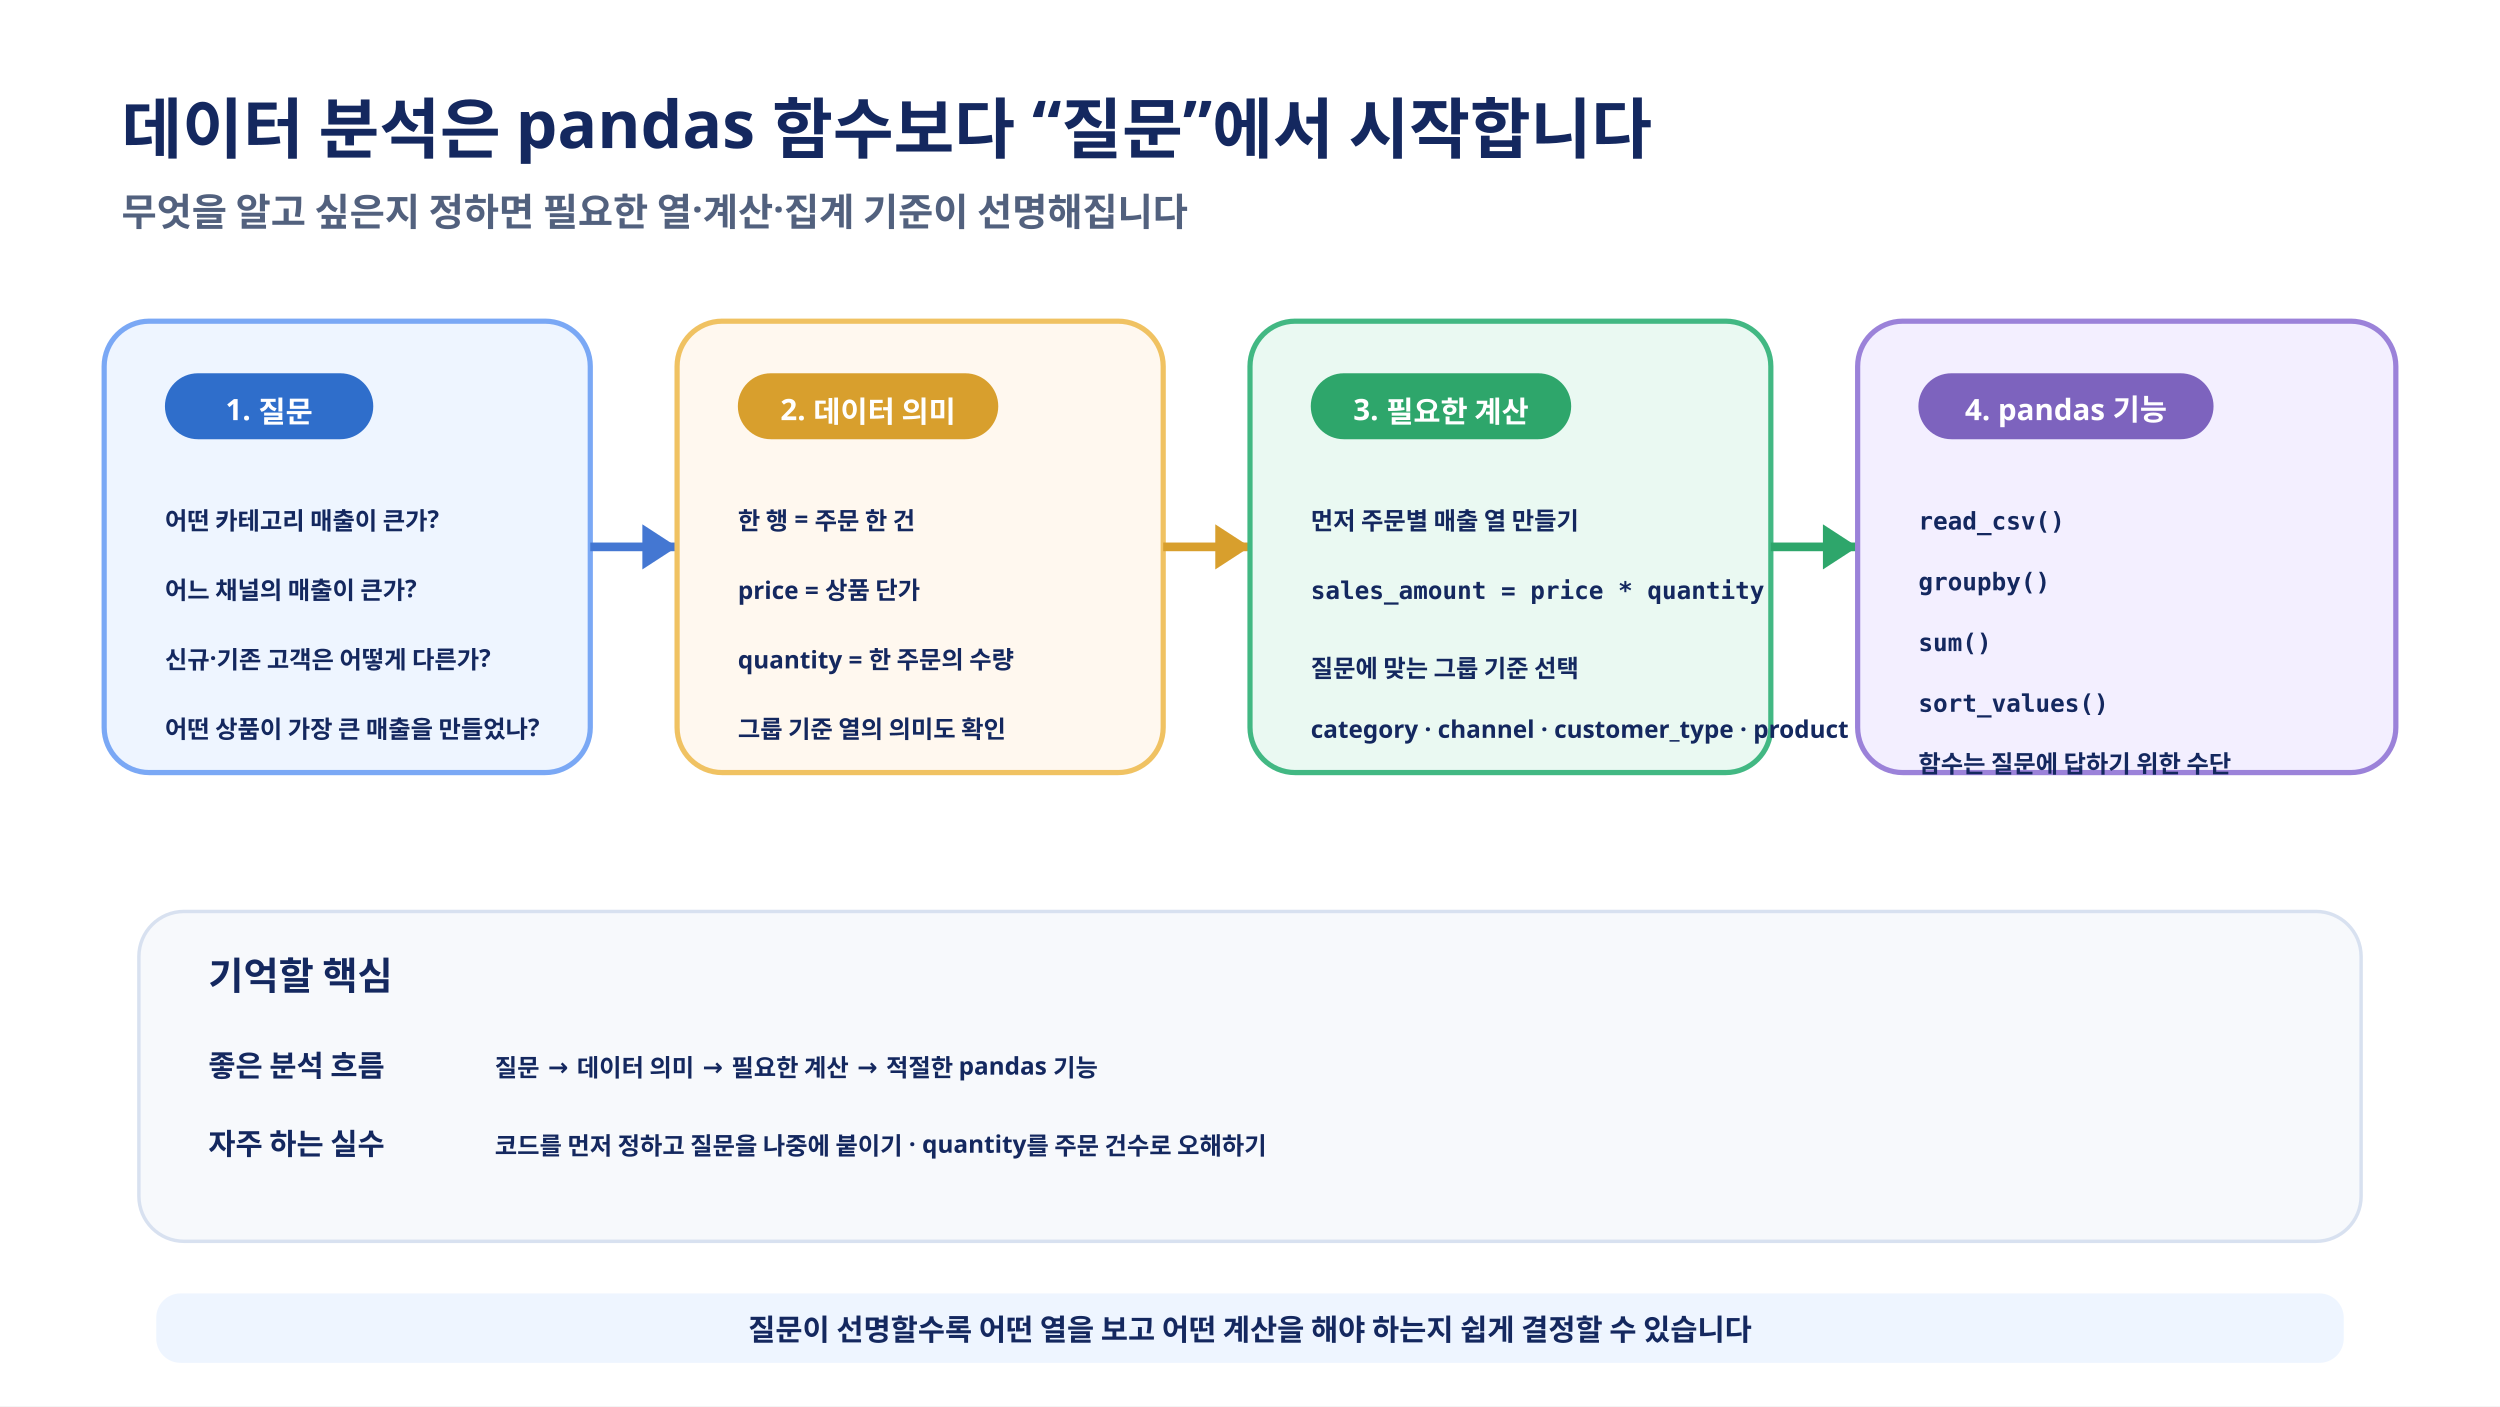
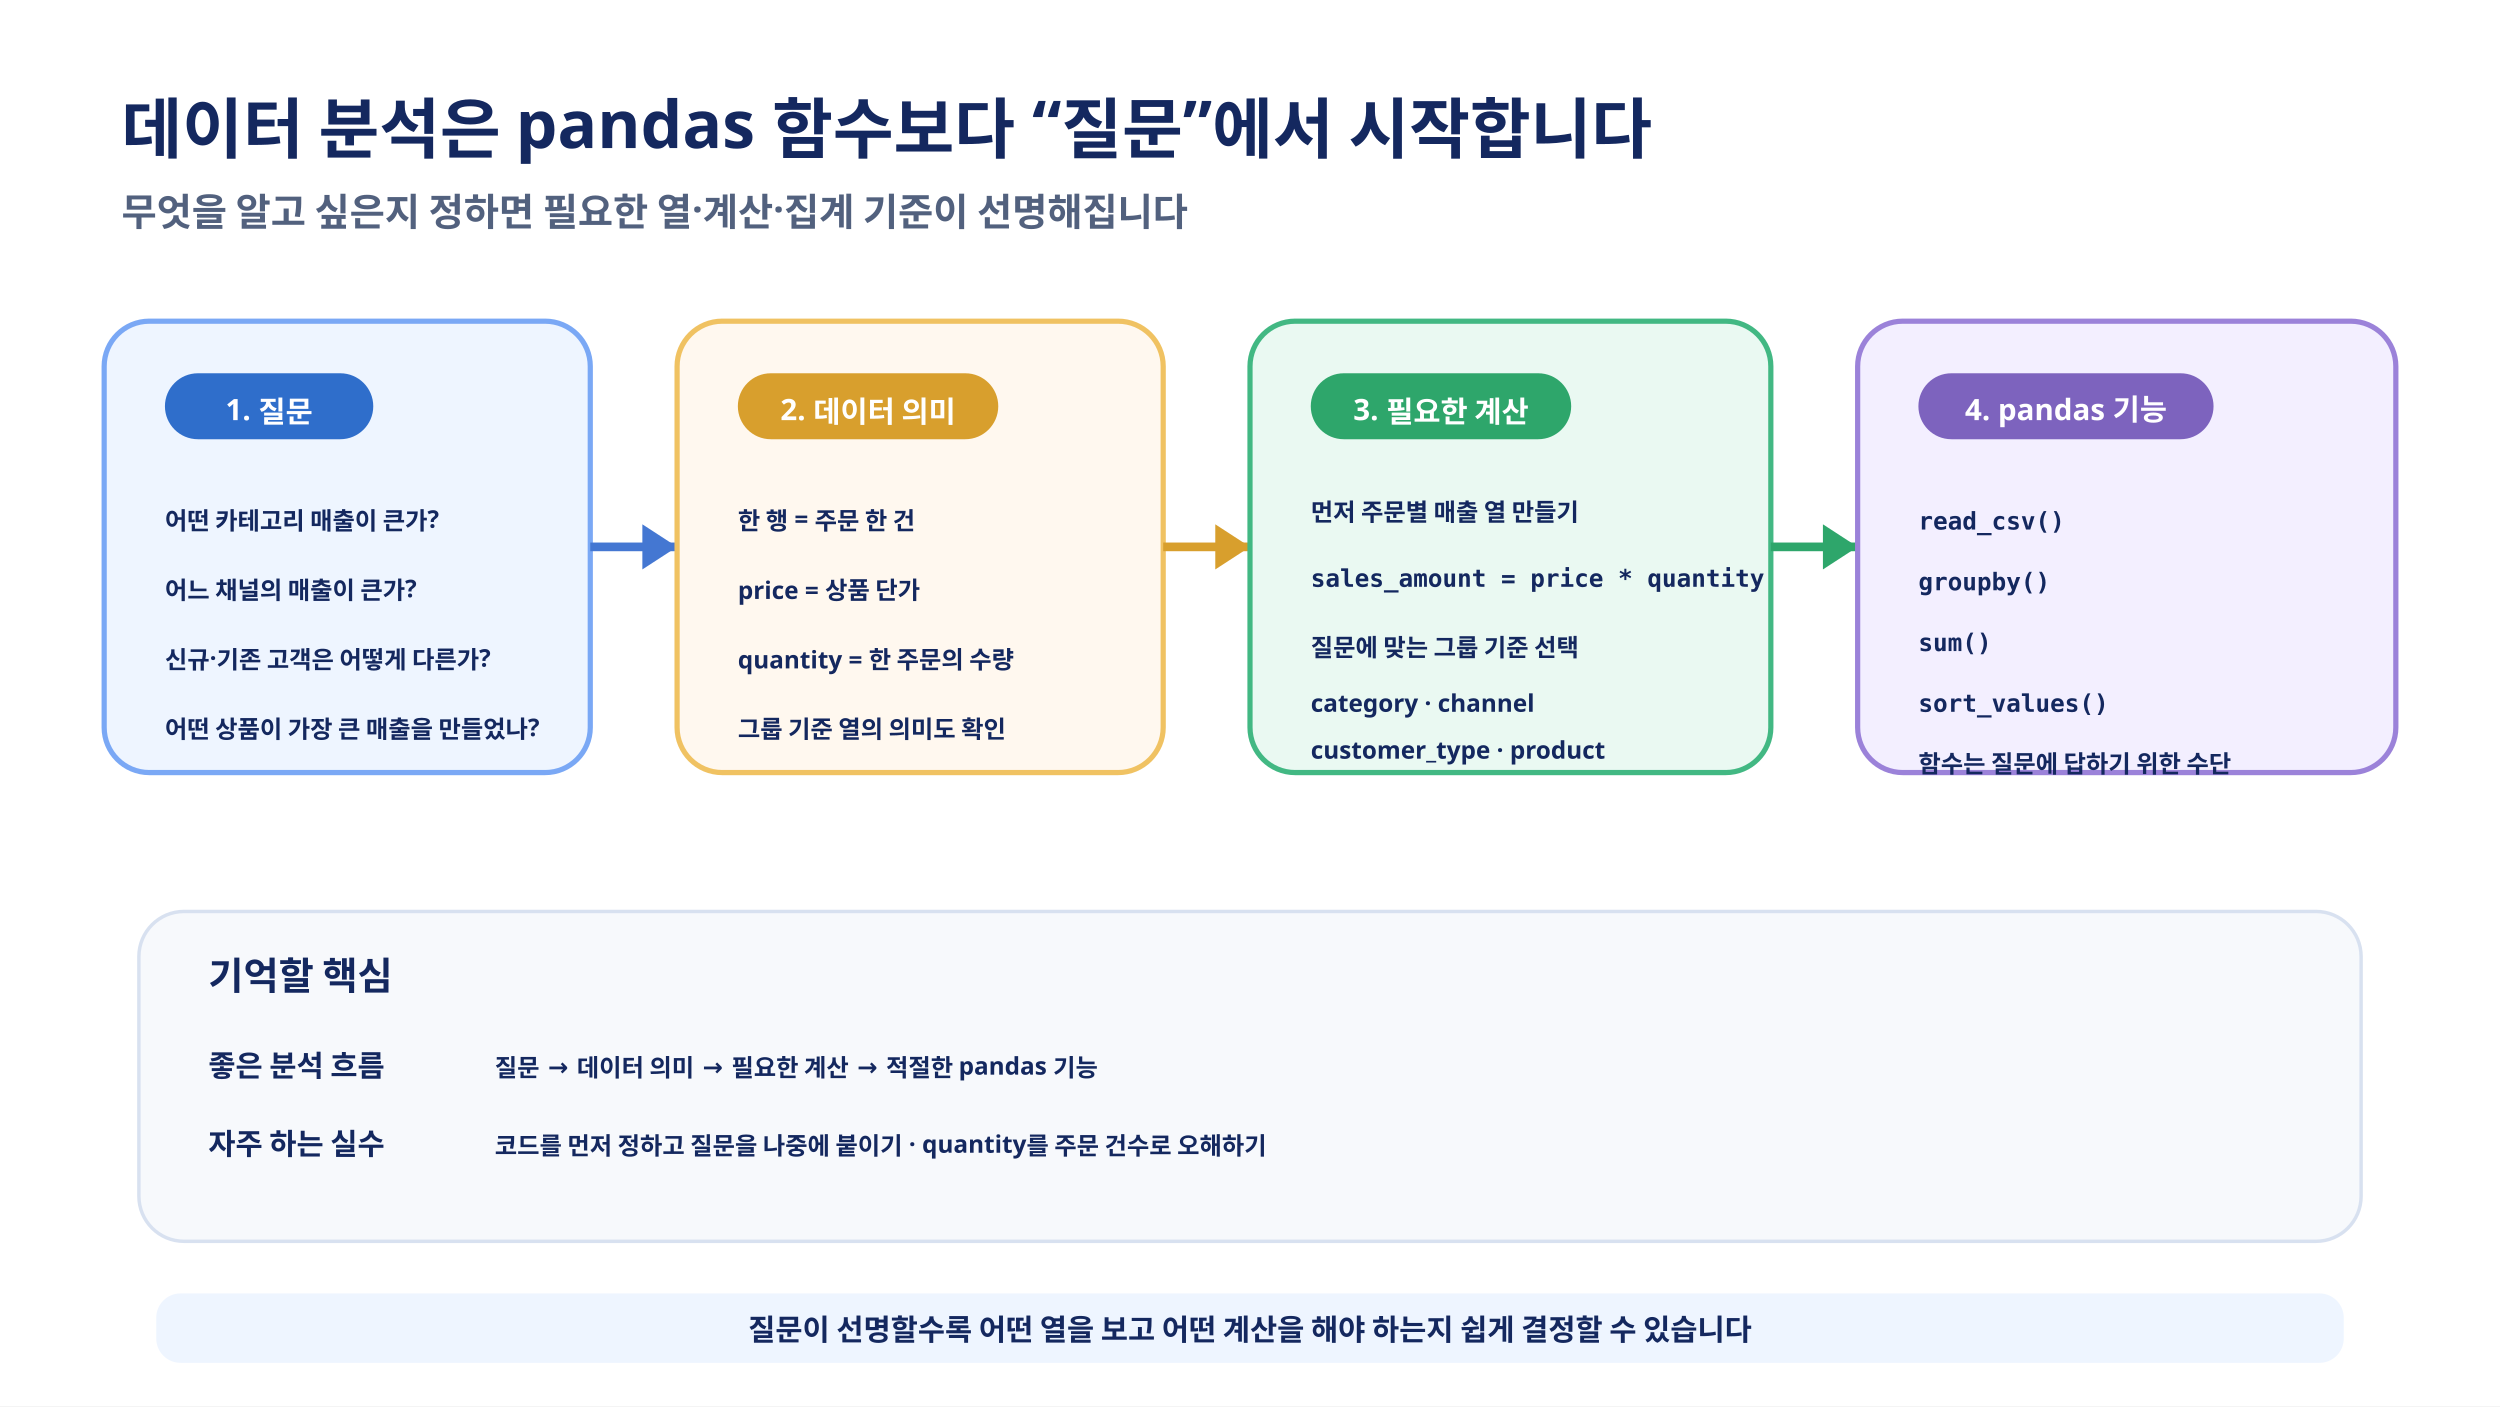
<svg xmlns="http://www.w3.org/2000/svg" width="1440" height="810" viewBox="0 0 1440 810" role="img" aria-labelledby="title desc">
  <rect width="1440" height="810" fill="#ffffff" />
  <style>text{font-family:Pretendard,'Noto Sans KR','Malgun Gothic',sans-serif;fill:#14285f}.t{font-size:38px;font-weight:800}.s{font-size:22px;font-weight:700;fill:#52617e}.h{font-size:22px;font-weight:800}.b{font-size:17px;font-weight:600}.small{font-size:14px;font-weight:600}.tag{font-size:17px;font-weight:800;fill:#fff}.code{font-family:Consolas,monospace;font-size:14px;font-weight:700}</style>
  <text x="70" y="88" class="t">데이터 분석은 pandas 함수보다 “질문”에서 시작합니다</text>
  <text x="70" y="130" class="s">무엇을 알고 싶은지 정하면 필요한 열·계산·집계 기준이 선명해집니다</text>
  <rect x="60" y="185" width="280" height="260" rx="26" fill="#eef5ff" stroke="#7aa8f5" stroke-width="3" />
  <rect x="95" y="215" width="120" height="38" rx="19" fill="#2f6ecb" />
  <text x="155" y="242" text-anchor="middle" class="tag">1. 질문</text>
  <text x="95" y="305" class="small">어떤 카테고리 매출이 큰가?</text>
  <text x="95" y="345" class="small">어느 채널의 매출이 큰가?</text>
  <text x="95" y="385" class="small">신규·기존 고객은 어떻게 다른가?</text>
  <text x="95" y="425" class="small">어떤 상품이 가장 큰 매출을 만들었나?</text>
  <line x1="340" y1="315" x2="390" y2="315" stroke="#4477d2" stroke-width="5" />
  <polygon points="390,315 370,302 370,328" fill="#4477d2" />
  <rect x="390" y="185" width="280" height="260" rx="26" fill="#fff8ef" stroke="#f0c262" stroke-width="3" />
  <rect x="425" y="215" width="150" height="38" rx="19" fill="#d89f2d" />
  <text x="500" y="242" text-anchor="middle" class="tag">2. 데이터 의미</text>
  <text x="425" y="305" class="small">한 행 = 주문 한 건</text>
  <text x="425" y="345" class="small">price = 상품 단가</text>
  <text x="425" y="385" class="small">quantity = 한 주문의 수량</text>
  <text x="425" y="425" class="small">그룹 기준 열의 의미도 확인</text>
  <line x1="670" y1="315" x2="720" y2="315" stroke="#d89f2d" stroke-width="5" />
  <polygon points="720,315 700,302 700,328" fill="#d89f2d" />
  <rect x="720" y="185" width="300" height="260" rx="26" fill="#eaf9f2" stroke="#42b883" stroke-width="3" />
  <rect x="755" y="215" width="150" height="38" rx="19" fill="#2ea66b" />
  <text x="830" y="242" text-anchor="middle" class="tag">3. 필요한 계산</text>
-   <text x="755" y="305" class="small">먼저 주문별 매출 열 만들기</text>
-   <text x="755" y="345" class="code">sales_amount = price * quantity</text>
-   <text x="755" y="390" class="small">질문에 맞는 그룹 기준 선택</text>
-   <text x="755" y="425" class="small">category · channel · customer_type · product</text>
+   <text x="755" y="300" class="small">먼저 주문별 매출 열 만들기</text>
+   <text x="755" y="338" class="code">sales_amount = price * quantity</text>
+   <text x="755" y="378" class="small">질문에 맞는 그룹 기준 선택</text>
+   <text x="755" y="410" class="small">category · channel</text>
+   <text x="755" y="437" class="small">customer_type · product</text>
  <line x1="1020" y1="315" x2="1070" y2="315" stroke="#2ea66b" stroke-width="5" />
  <polygon points="1070,315 1050,302 1050,328" fill="#2ea66b" />
  <rect x="1070" y="185" width="310" height="260" rx="26" fill="#f3efff" stroke="#9b82d9" stroke-width="3" />
  <rect x="1105" y="215" width="170" height="38" rx="19" fill="#7d63be" />
  <text x="1190" y="242" text-anchor="middle" class="tag">4. pandas 기능</text>
  <text x="1105" y="305" class="code">read_csv()</text>
  <text x="1105" y="340" class="code">groupby()</text>
  <text x="1105" y="375" class="code">sum()</text>
  <text x="1105" y="410" class="code">sort_values()</text>
  <text x="1105" y="445" class="small">함수는 질문에 답하기 위한 수단</text>
  <rect x="80" y="525" width="1280" height="190" rx="26" fill="#f7f9fc" stroke="#d8e1f0" stroke-width="2" />
  <text x="120" y="570" class="h">기억할 핵심</text>
  <text x="120" y="620" class="b">좋은 분석 흐름</text>
  <text x="285" y="620" class="small">질문 → 데이터 의미 → 필요한 계산 → 적절한 pandas 기능</text>
  <text x="120" y="665" class="b">자주 하는 실수</text>
  <text x="285" y="665" class="small">코드를 먼저 정하고 질문을 나중에 붙이기 · quantity를 주문 건수로 오해하기</text>
  <rect x="90" y="745" width="1260" height="40" rx="14" fill="#eef5ff" />
  <text x="720" y="772" text-anchor="middle" class="b">질문이 선명할수록 어떤 열을 보고 어떤 계산을 해야 하는지 쉽게 결정할 수 있습니다</text>
</svg>
